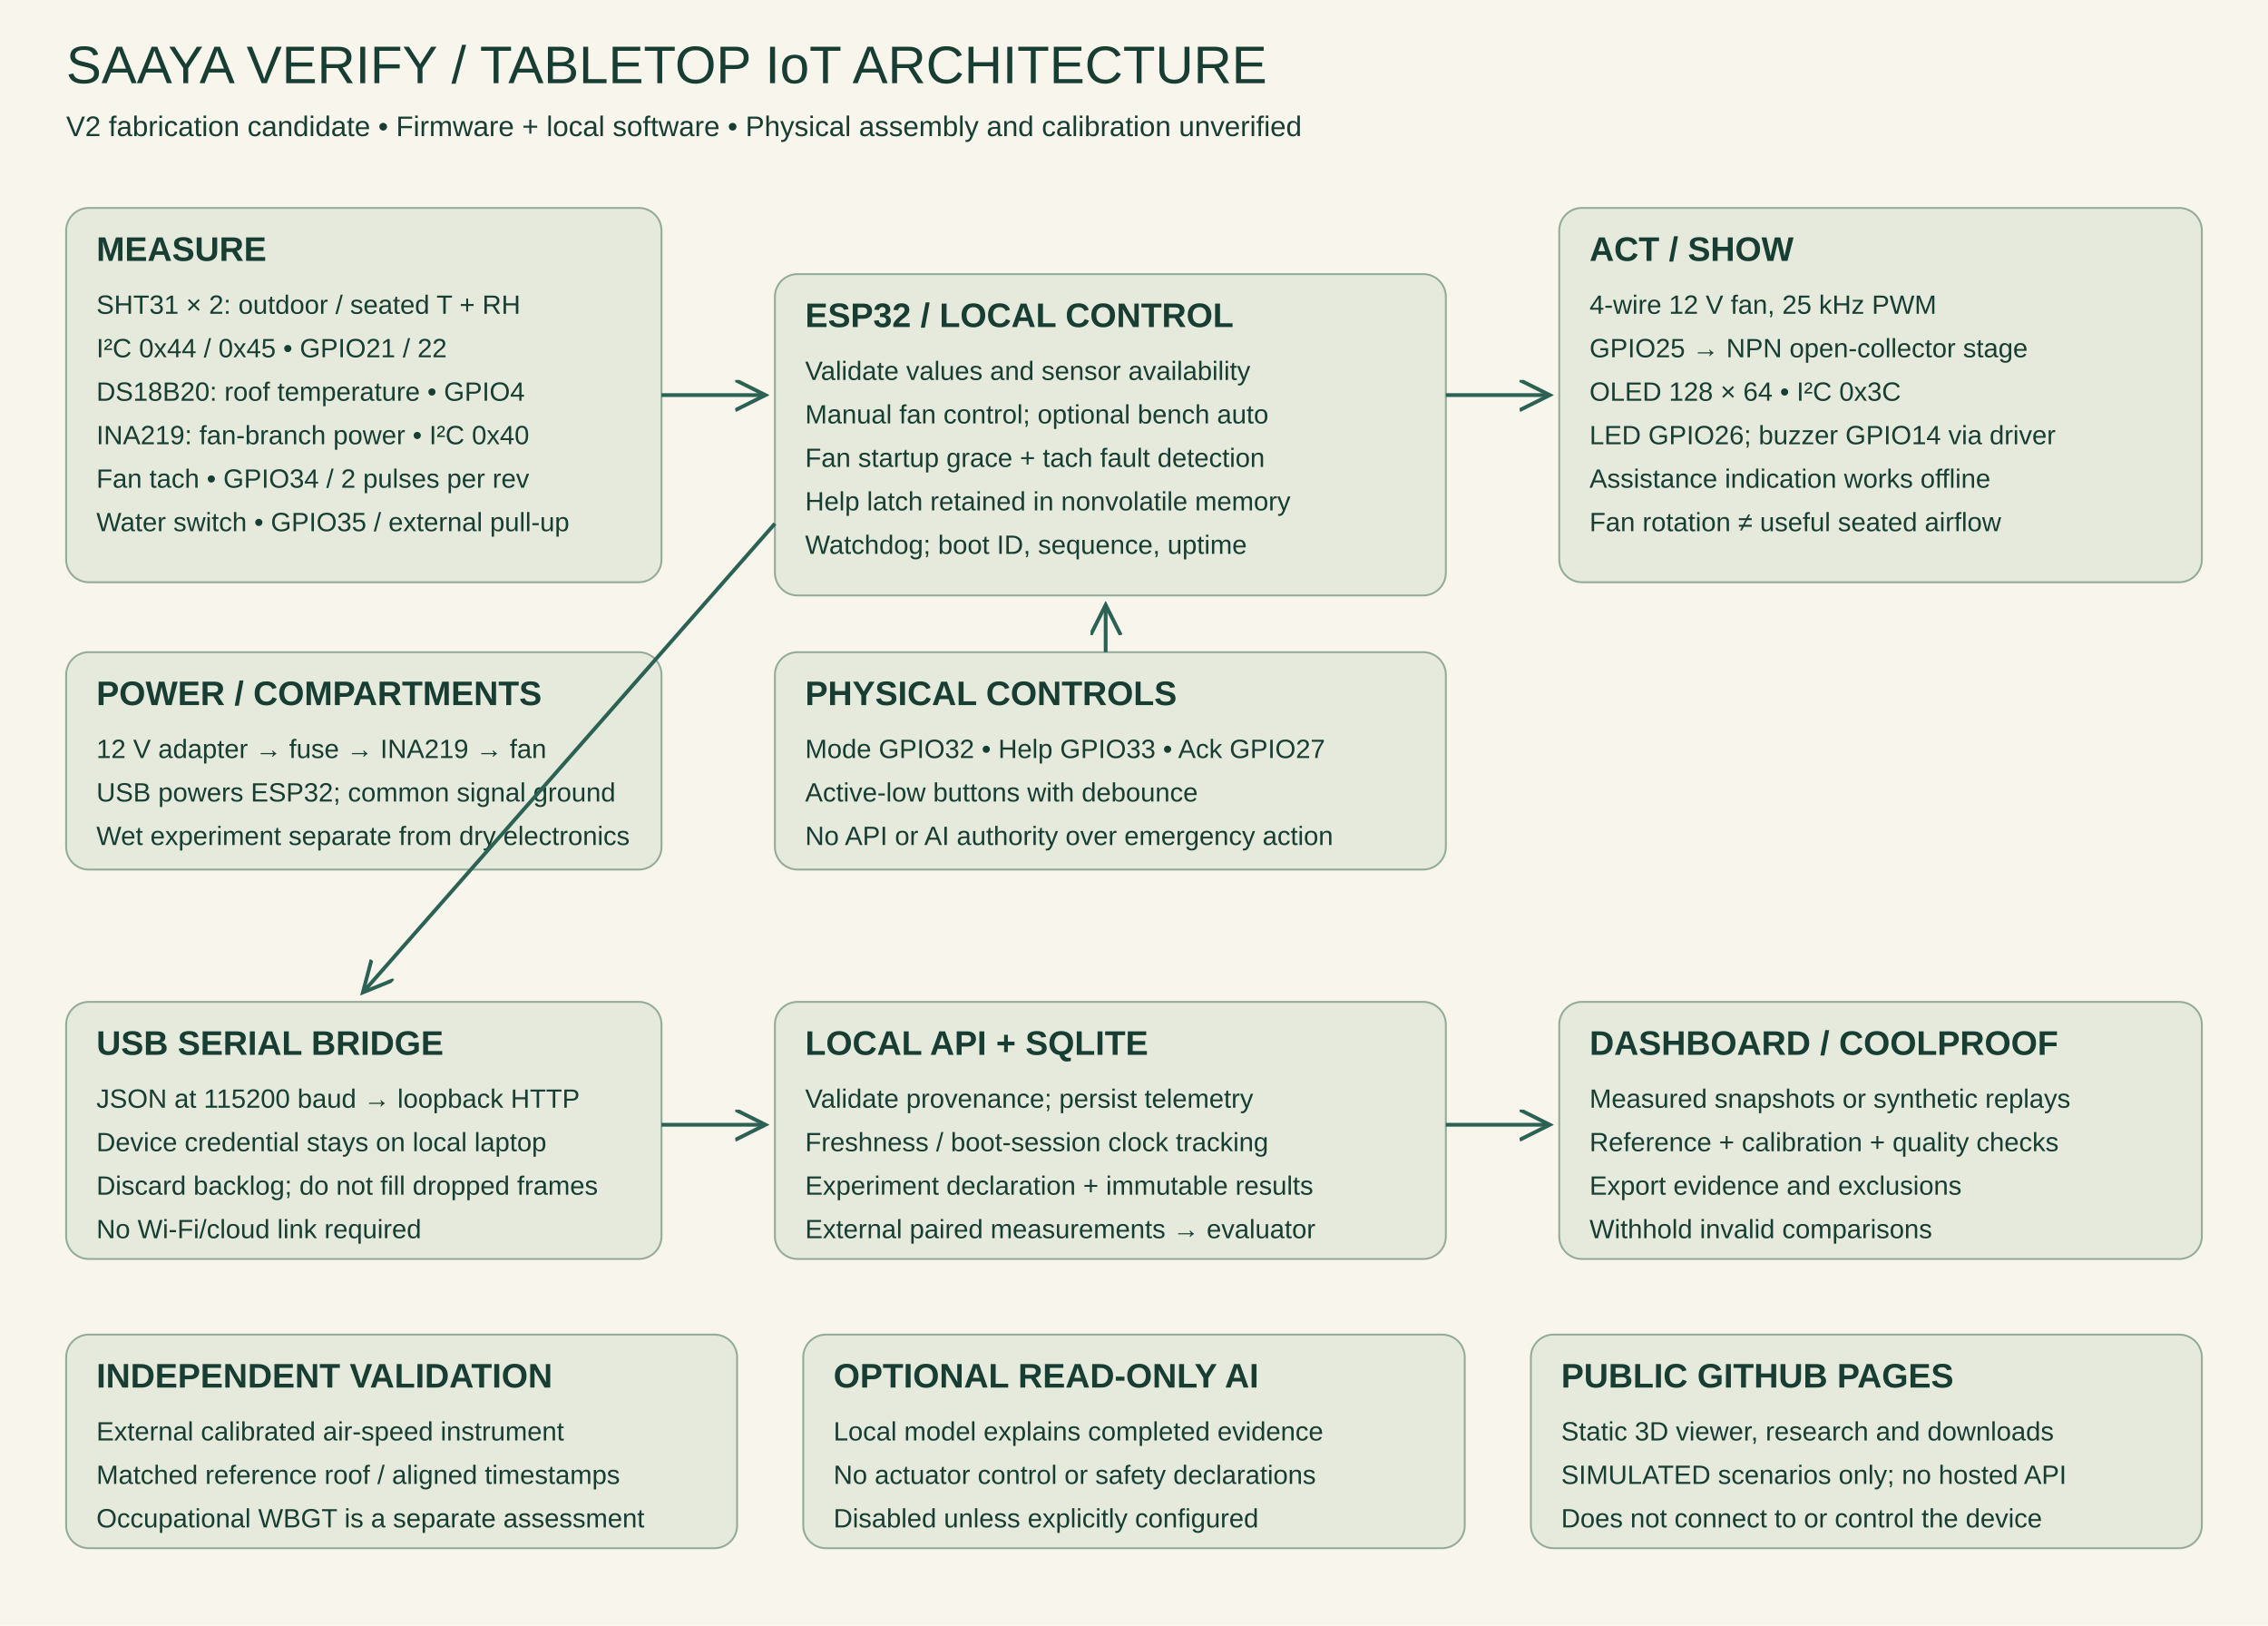
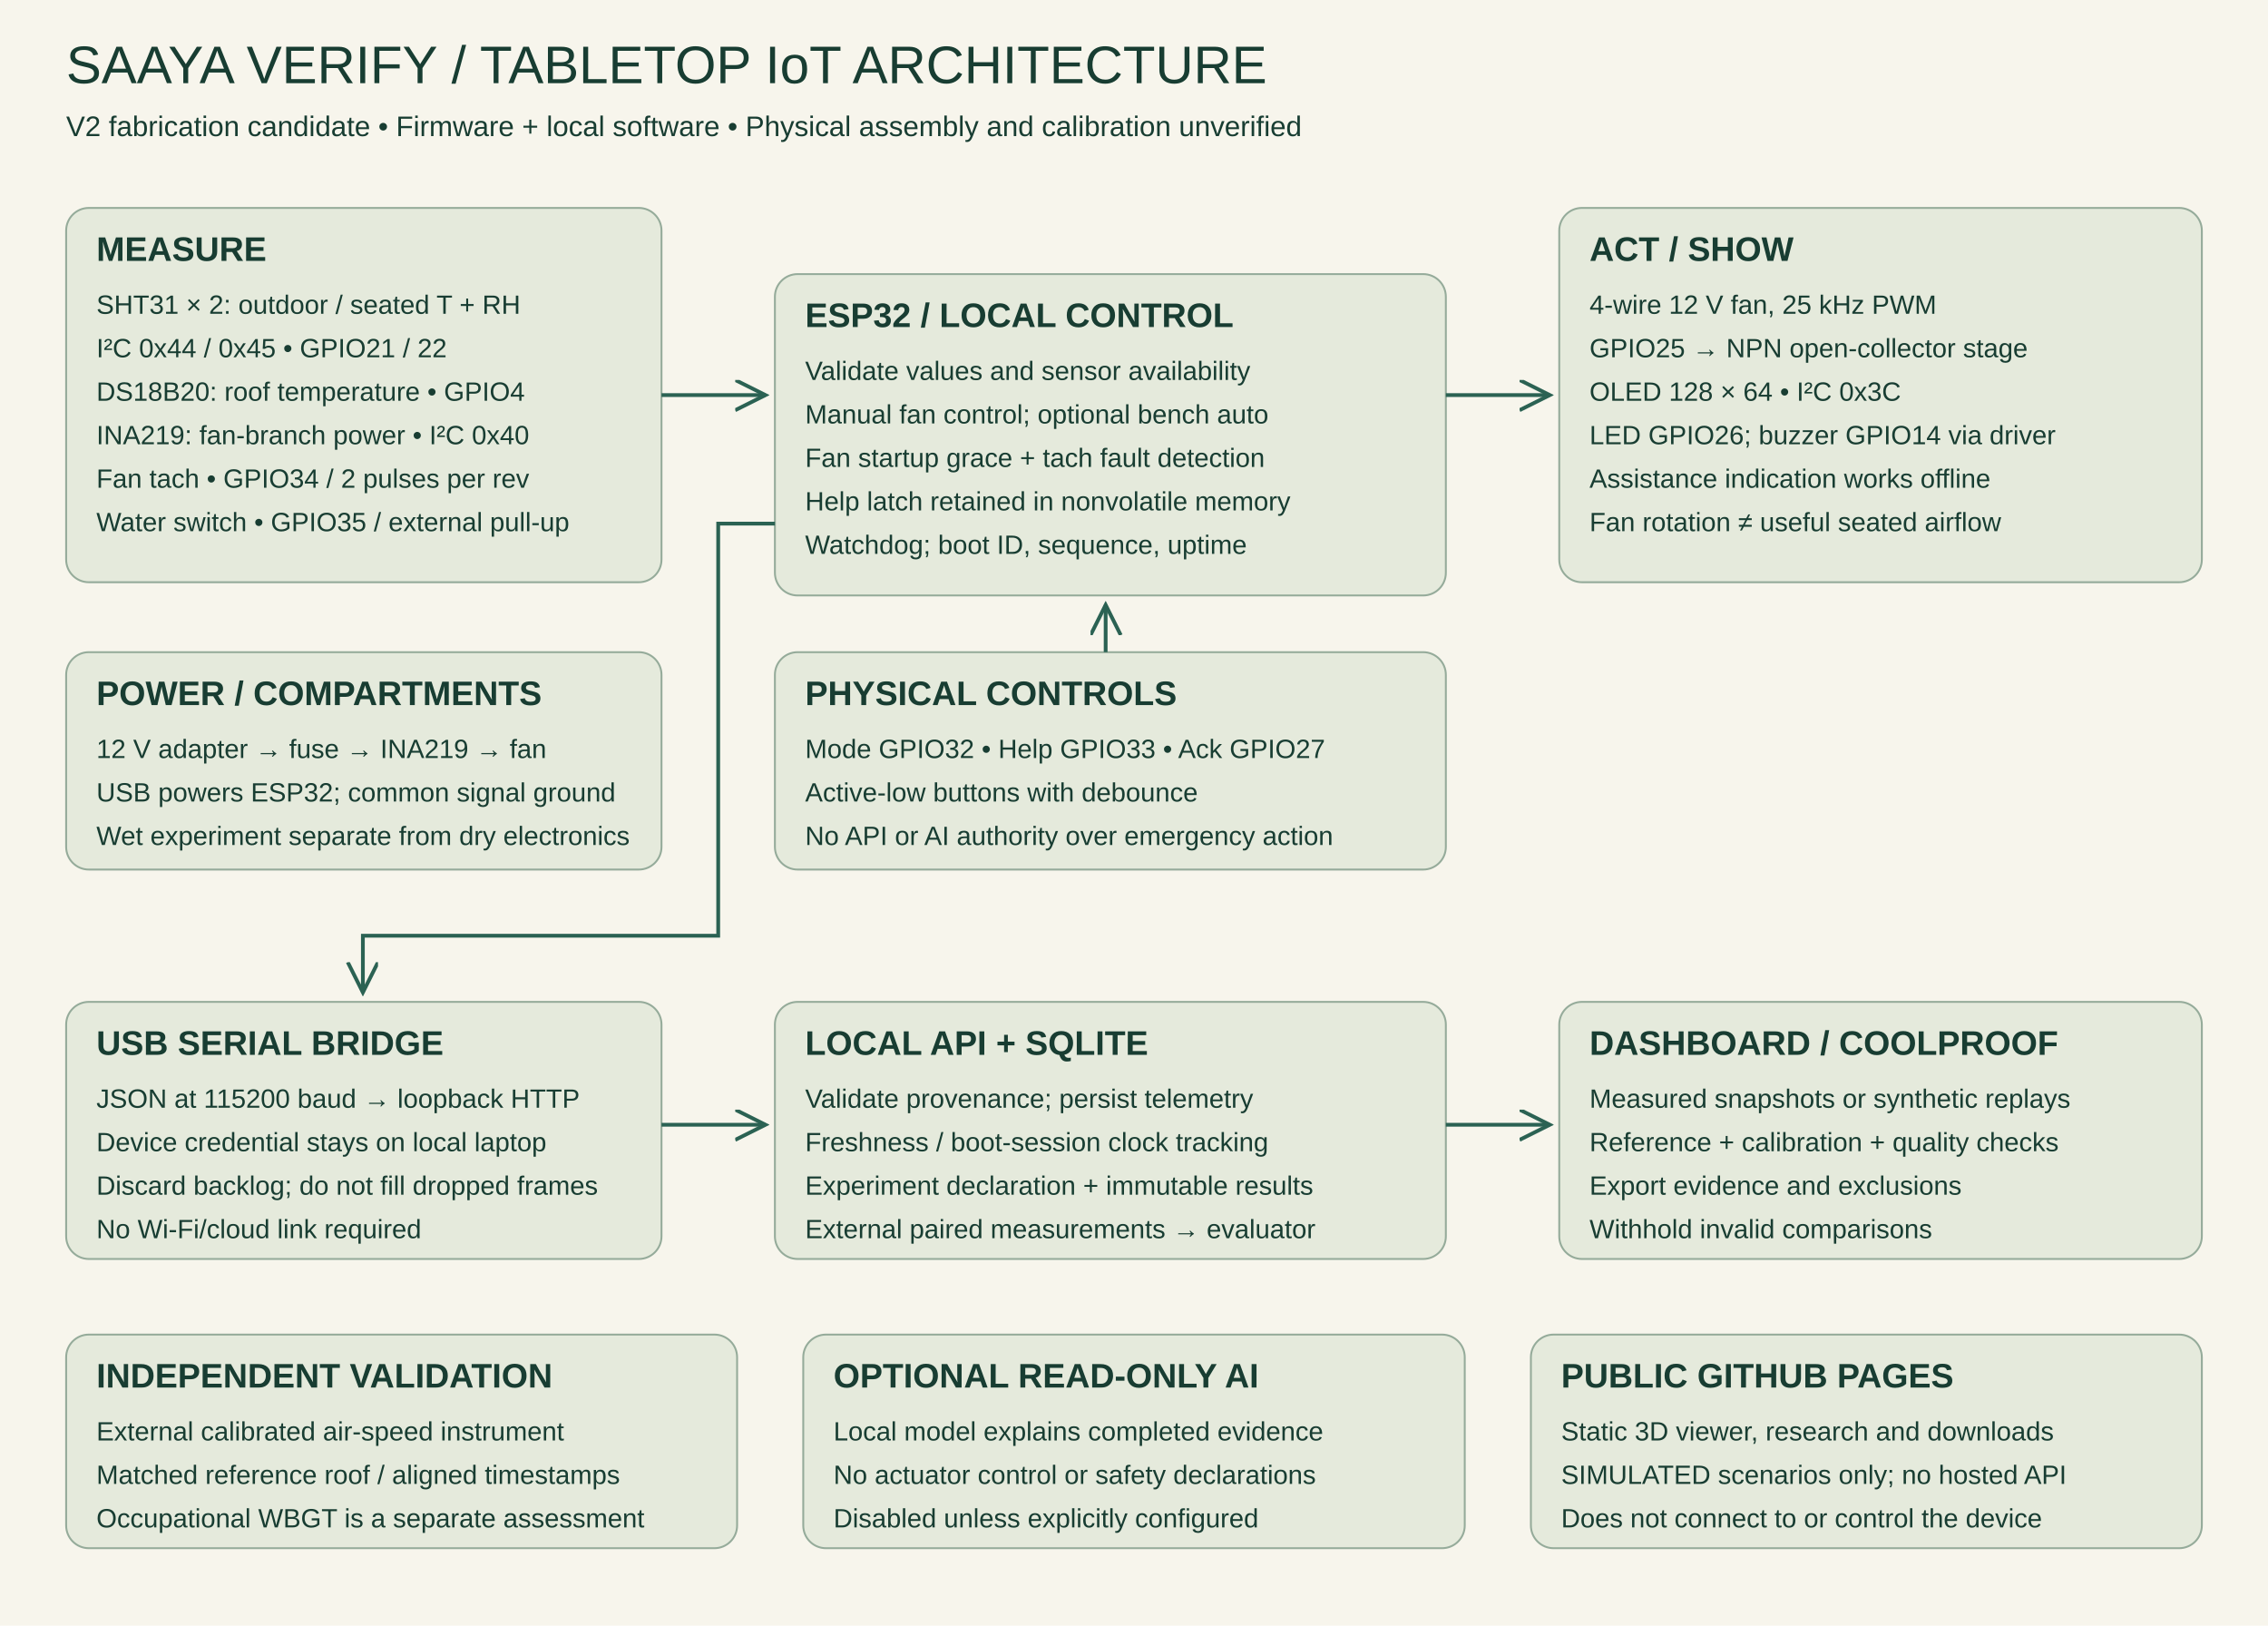
<svg xmlns="http://www.w3.org/2000/svg" width="1200" height="860" viewBox="0 0 1200 860">
  <defs>
    <marker id="a" markerWidth="9" markerHeight="9" refX="8" refY="4" orient="auto">
      <path d="M0,0 L8,4 L0,8" fill="none" stroke="#2b6253" />
    </marker>
  </defs>
  <rect width="1200" height="860" fill="#f7f5ec" />
  <g font-family="Arial" fill="#183d32">
    <text x="35" y="44" font-size="28">SAAYA VERIFY / TABLETOP IoT ARCHITECTURE</text>
    <text x="35" y="72" font-size="15">V2 fabrication candidate • Firmware + local software • Physical assembly and calibration unverified</text>
    <rect x="35" y="110" width="315" height="198" rx="12" fill="#e5eadc" stroke="#95ab9a" />
    <text x="51" y="138" font-size="18" font-weight="bold">MEASURE</text>
    <text x="51" y="166" font-size="14">SHT31 × 2: outdoor / seated T + RH</text>
    <text x="51" y="189" font-size="14">I²C 0x44 / 0x45 • GPIO21 / 22</text>
    <text x="51" y="212" font-size="14">DS18B20: roof temperature • GPIO4</text>
    <text x="51" y="235" font-size="14">INA219: fan-branch power • I²C 0x40</text>
    <text x="51" y="258" font-size="14">Fan tach • GPIO34 / 2 pulses per rev</text>
    <text x="51" y="281" font-size="14">Water switch • GPIO35 / external pull-up</text>
    <rect x="410" y="145" width="355" height="170" rx="12" fill="#e5eadc" stroke="#95ab9a" />
    <text x="426" y="173" font-size="18" font-weight="bold">ESP32 / LOCAL CONTROL</text>
    <text x="426" y="201" font-size="14">Validate values and sensor availability</text>
    <text x="426" y="224" font-size="14">Manual fan control; optional bench auto</text>
    <text x="426" y="247" font-size="14">Fan startup grace + tach fault detection</text>
    <text x="426" y="270" font-size="14">Help latch retained in nonvolatile memory</text>
    <text x="426" y="293" font-size="14">Watchdog; boot ID, sequence, uptime</text>
    <rect x="825" y="110" width="340" height="198" rx="12" fill="#e5eadc" stroke="#95ab9a" />
    <text x="841" y="138" font-size="18" font-weight="bold">ACT / SHOW</text>
    <text x="841" y="166" font-size="14">4-wire 12 V fan, 25 kHz PWM</text>
    <text x="841" y="189" font-size="14">GPIO25 → NPN open-collector stage</text>
    <text x="841" y="212" font-size="14">OLED 128 × 64 • I²C 0x3C</text>
    <text x="841" y="235" font-size="14">LED GPIO26; buzzer GPIO14 via driver</text>
    <text x="841" y="258" font-size="14">Assistance indication works offline</text>
    <text x="841" y="281" font-size="14">Fan rotation ≠ useful seated airflow</text>
    <path d="M350,209 L405,209" stroke="#2b6253" stroke-width="2" fill="none" marker-end="url(#a)" />
    <path d="M765,209 L820,209" stroke="#2b6253" stroke-width="2" fill="none" marker-end="url(#a)" />
    <rect x="410" y="345" width="355" height="115" rx="12" fill="#e5eadc" stroke="#95ab9a" />
    <text x="426" y="373" font-size="18" font-weight="bold">PHYSICAL CONTROLS</text>
    <text x="426" y="401" font-size="14">Mode GPIO32 • Help GPIO33 • Ack GPIO27</text>
    <text x="426" y="424" font-size="14">Active-low buttons with debounce</text>
    <text x="426" y="447" font-size="14">No API or AI authority over emergency action</text>
    <path d="M585,345 L585,320" stroke="#2b6253" stroke-width="2" fill="none" marker-end="url(#a)" />
    <rect x="35" y="345" width="315" height="115" rx="12" fill="#e5eadc" stroke="#95ab9a" />
    <text x="51" y="373" font-size="18" font-weight="bold">POWER / COMPARTMENTS</text>
    <text x="51" y="401" font-size="14">12 V adapter → fuse → INA219 → fan</text>
    <text x="51" y="424" font-size="14">USB powers ESP32; common signal ground</text>
    <text x="51" y="447" font-size="14">Wet experiment separate from dry electronics</text>
    <rect x="35" y="530" width="315" height="136" rx="12" fill="#e5eadc" stroke="#95ab9a" />
    <text x="51" y="558" font-size="18" font-weight="bold">USB SERIAL BRIDGE</text>
    <text x="51" y="586" font-size="14">JSON at 115200 baud → loopback HTTP</text>
    <text x="51" y="609" font-size="14">Device credential stays on local laptop</text>
    <text x="51" y="632" font-size="14">Discard backlog; do not fill dropped frames</text>
    <text x="51" y="655" font-size="14">No Wi-Fi/cloud link required</text>
    <rect x="410" y="530" width="355" height="136" rx="12" fill="#e5eadc" stroke="#95ab9a" />
    <text x="426" y="558" font-size="18" font-weight="bold">LOCAL API + SQLITE</text>
    <text x="426" y="586" font-size="14">Validate provenance; persist telemetry</text>
    <text x="426" y="609" font-size="14">Freshness / boot-session clock tracking</text>
    <text x="426" y="632" font-size="14">Experiment declaration + immutable results</text>
    <text x="426" y="655" font-size="14">External paired measurements → evaluator</text>
    <rect x="825" y="530" width="340" height="136" rx="12" fill="#e5eadc" stroke="#95ab9a" />
    <text x="841" y="558" font-size="18" font-weight="bold">DASHBOARD / COOLPROOF</text>
    <text x="841" y="586" font-size="14">Measured snapshots or synthetic replays</text>
    <text x="841" y="609" font-size="14">Reference + calibration + quality checks</text>
    <text x="841" y="632" font-size="14">Export evidence and exclusions</text>
    <text x="841" y="655" font-size="14">Withhold invalid comparisons</text>
-     <path d="M410,277 L192,525" stroke="#2b6253" stroke-width="2" fill="none" marker-end="url(#a)" />
+     <path d="M410,277 L380,277 L380,495 L192,495 L192,525" stroke="#2b6253" stroke-width="2" fill="none" marker-end="url(#a)" />
    <path d="M350,595 L405,595" stroke="#2b6253" stroke-width="2" fill="none" marker-end="url(#a)" />
    <path d="M765,595 L820,595" stroke="#2b6253" stroke-width="2" fill="none" marker-end="url(#a)" />
    <rect x="35" y="706" width="355" height="113" rx="12" fill="#e5eadc" stroke="#95ab9a" />
    <text x="51" y="734" font-size="18" font-weight="bold">INDEPENDENT VALIDATION</text>
    <text x="51" y="762" font-size="14">External calibrated air-speed instrument</text>
    <text x="51" y="785" font-size="14">Matched reference roof / aligned timestamps</text>
    <text x="51" y="808" font-size="14">Occupational WBGT is a separate assessment</text>
    <rect x="425" y="706" width="350" height="113" rx="12" fill="#e5eadc" stroke="#95ab9a" />
    <text x="441" y="734" font-size="18" font-weight="bold">OPTIONAL READ-ONLY AI</text>
    <text x="441" y="762" font-size="14">Local model explains completed evidence</text>
    <text x="441" y="785" font-size="14">No actuator control or safety declarations</text>
    <text x="441" y="808" font-size="14">Disabled unless explicitly configured</text>
    <rect x="810" y="706" width="355" height="113" rx="12" fill="#e5eadc" stroke="#95ab9a" />
    <text x="826" y="734" font-size="18" font-weight="bold">PUBLIC GITHUB PAGES</text>
    <text x="826" y="762" font-size="14">Static 3D viewer, research and downloads</text>
    <text x="826" y="785" font-size="14">SIMULATED scenarios only; no hosted API</text>
    <text x="826" y="808" font-size="14">Does not connect to or control the device</text>
  </g>
</svg>
